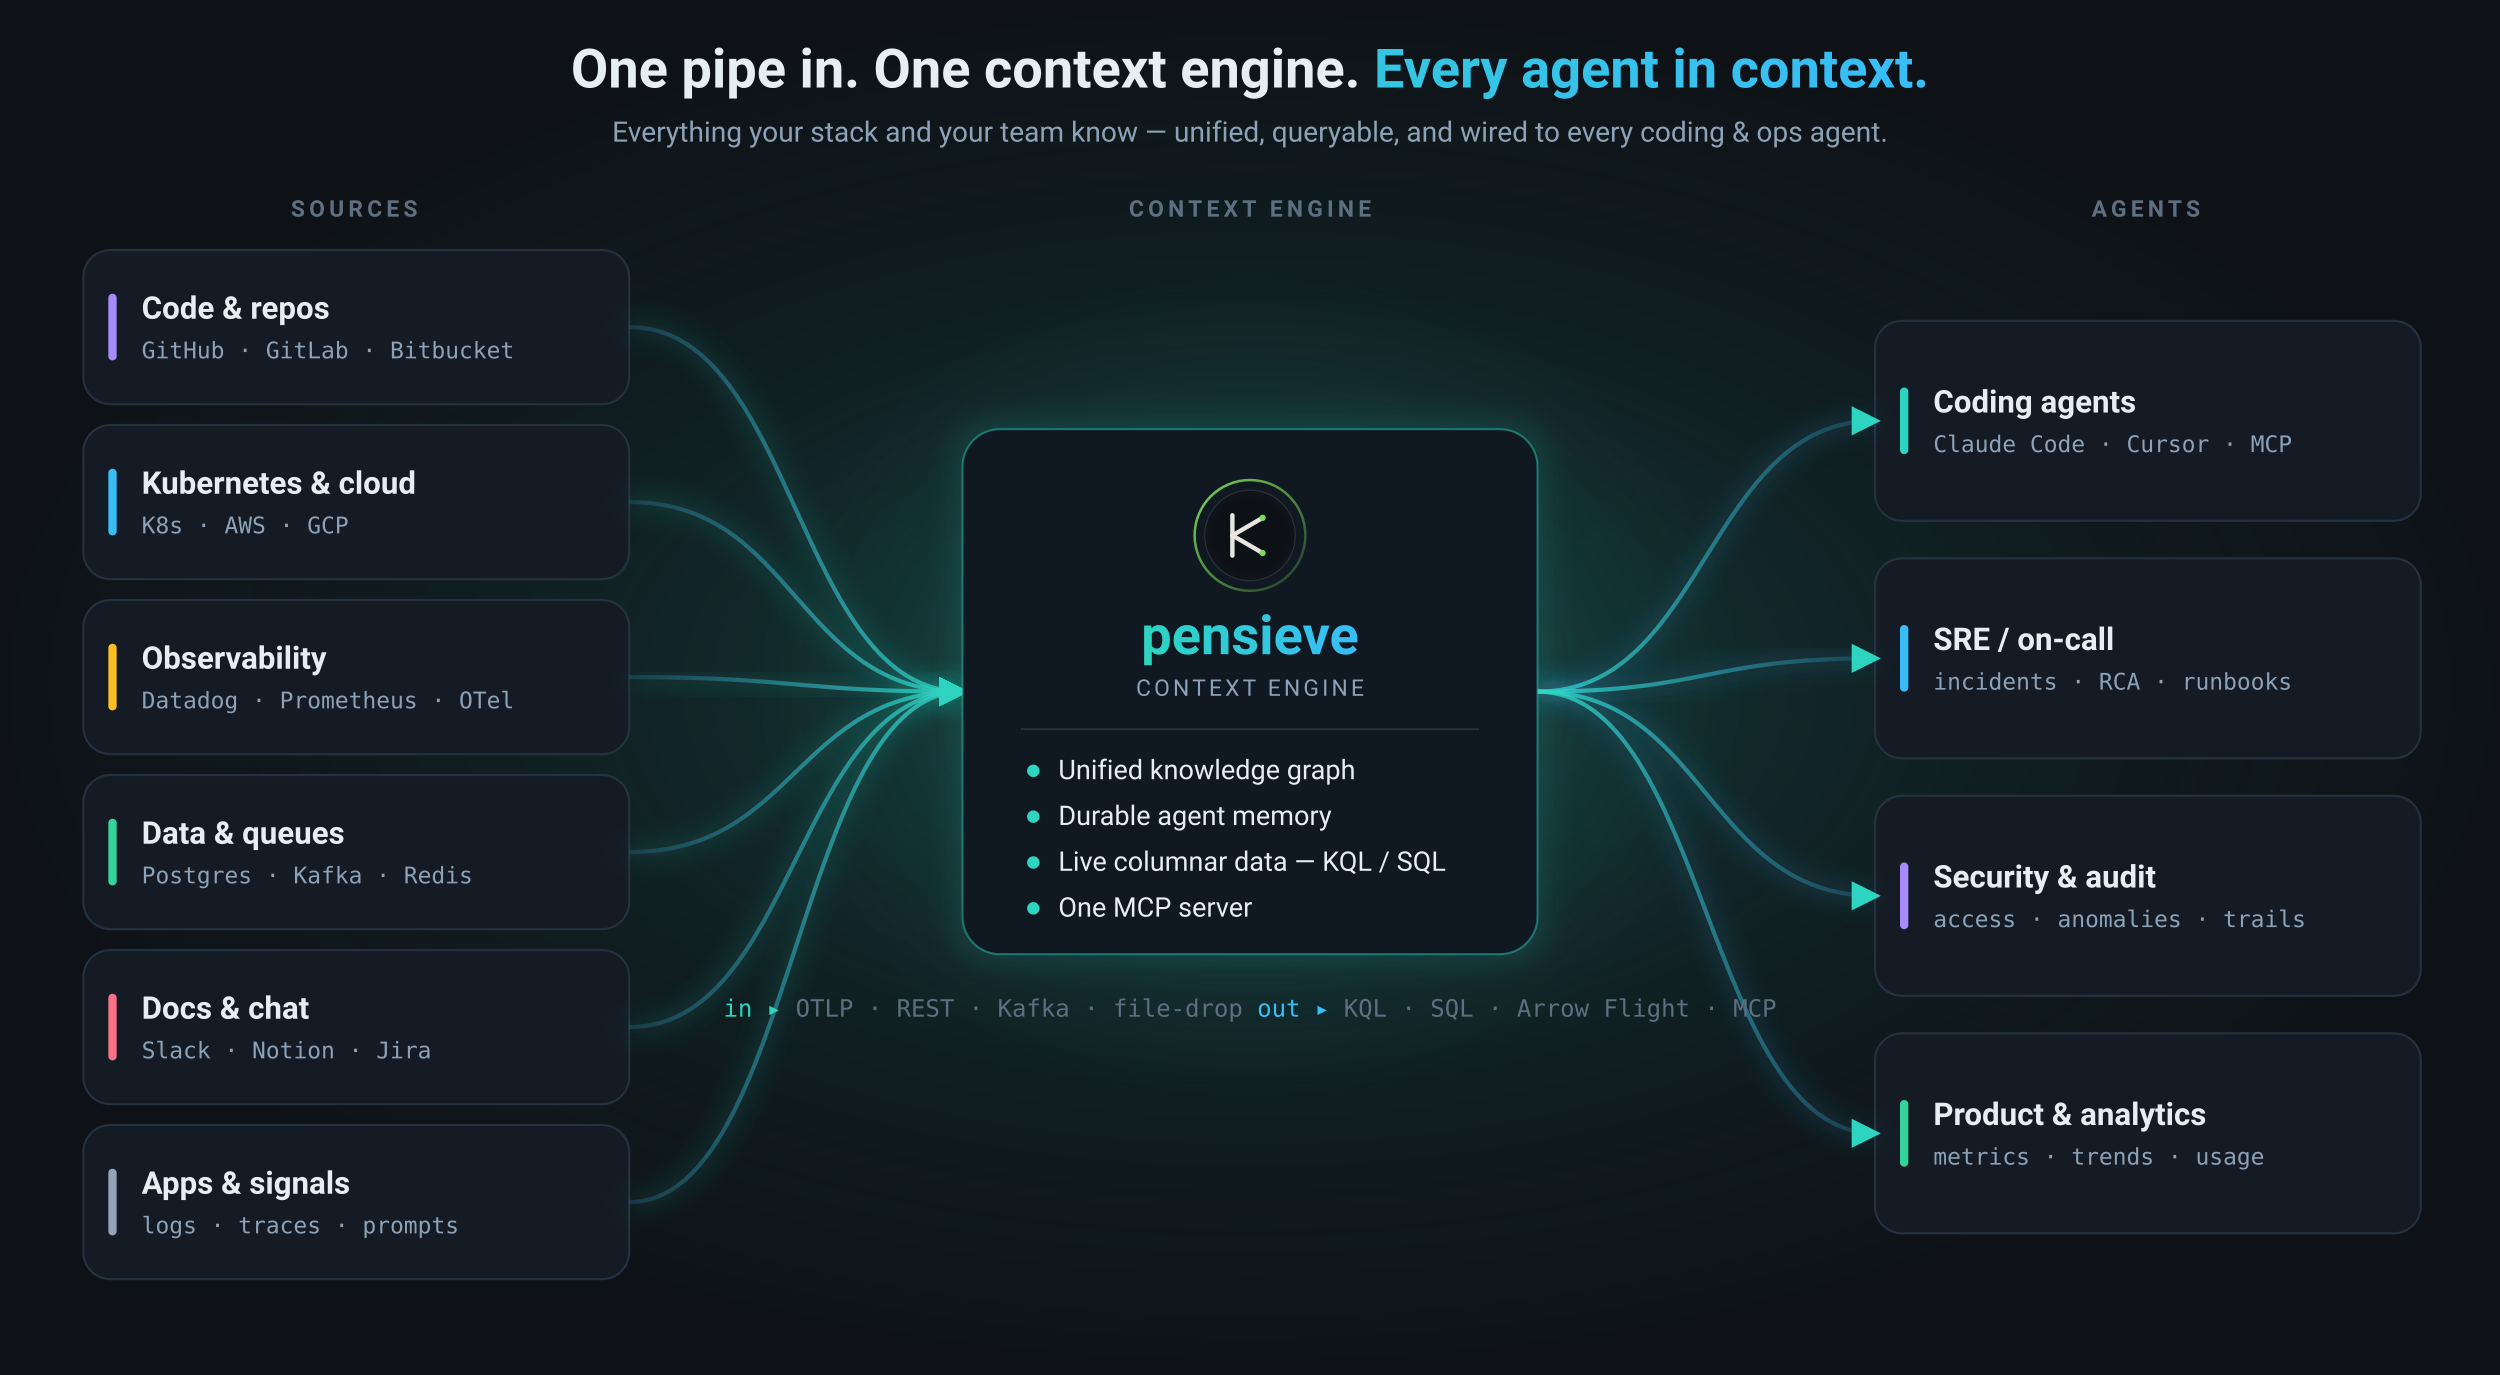
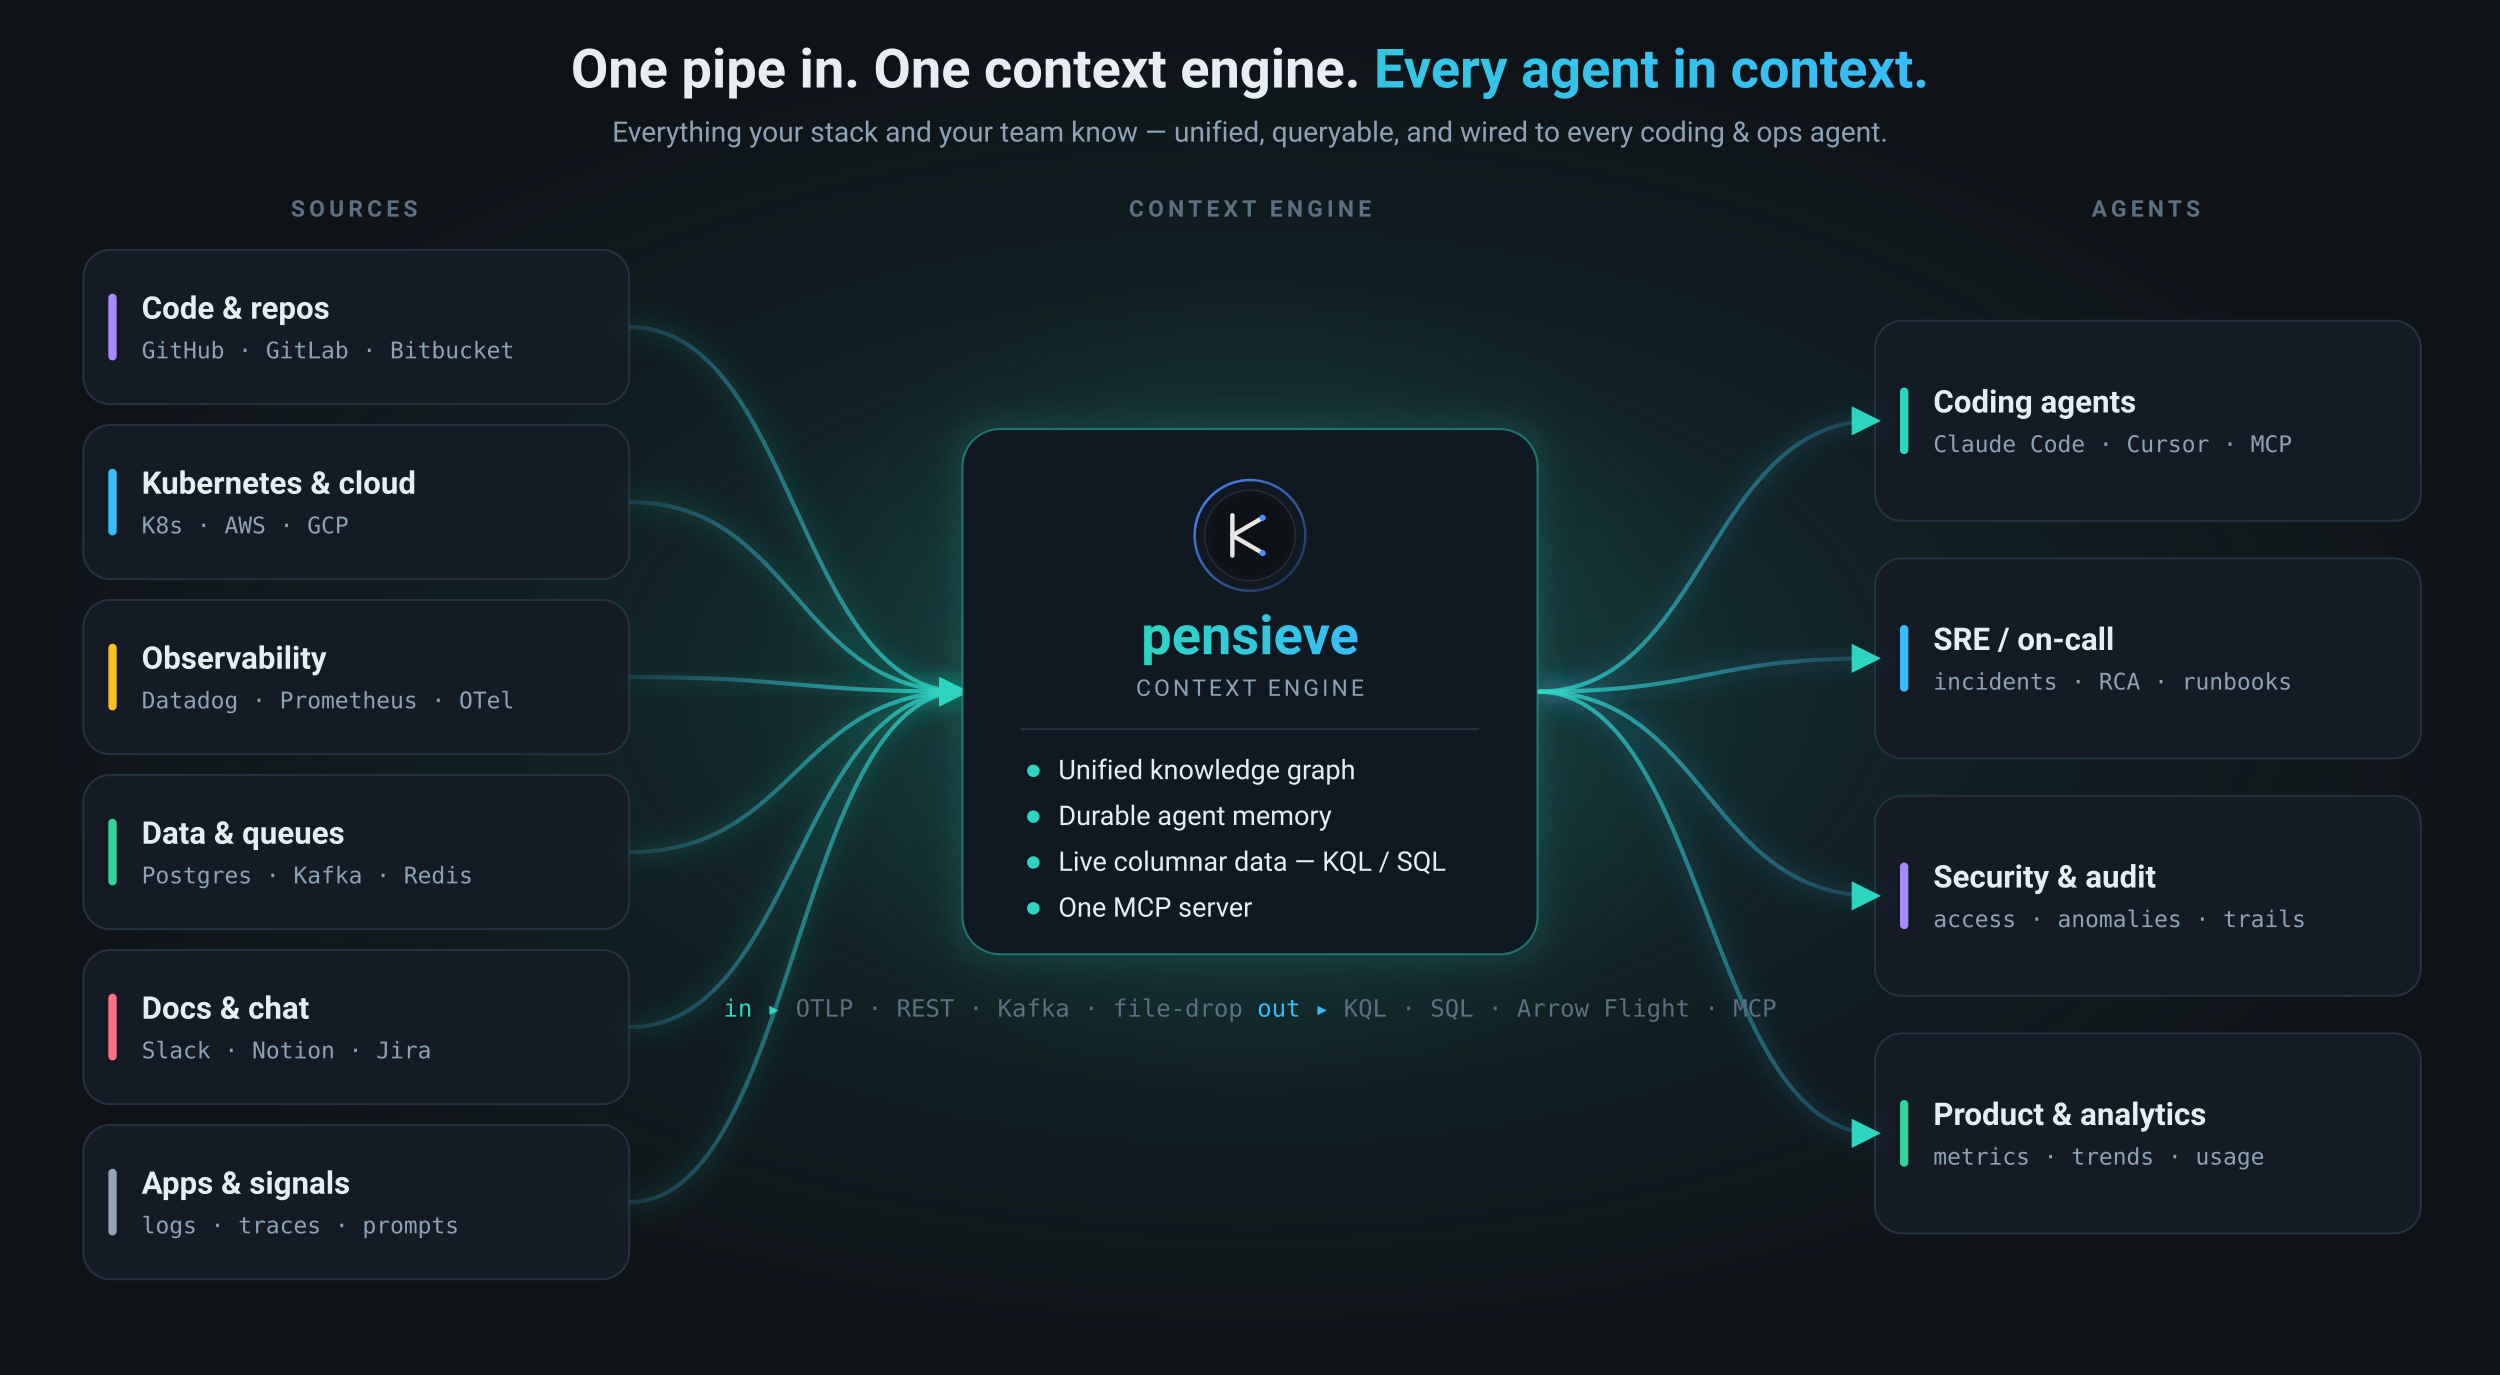
<svg xmlns="http://www.w3.org/2000/svg" viewBox="0 0 1200 660" font-family="IBM Plex Sans, ui-sans-serif, system-ui, -apple-system, Segoe UI, Roboto, sans-serif" role="img" aria-label="pensieve fan-in — your stack and your team's memory into one context engine, out to every agent">
  <defs>
    <linearGradient id="brand" x1="0" y1="0" x2="1" y2="0">
      <stop offset="0" stop-color="#2dd4bf" />
      <stop offset="1" stop-color="#38bdf8" />
    </linearGradient>
    <linearGradient id="flowIn" x1="0" y1="0" x2="1" y2="0">
      <stop offset="0" stop-color="#38bdf8" stop-opacity="0.15" />
      <stop offset="1" stop-color="#2dd4bf" stop-opacity="0.85" />
    </linearGradient>
    <linearGradient id="flowOut" x1="0" y1="0" x2="1" y2="0">
      <stop offset="0" stop-color="#2dd4bf" stop-opacity="0.85" />
      <stop offset="1" stop-color="#38bdf8" stop-opacity="0.15" />
    </linearGradient>
    <radialGradient id="glow" cx="50%" cy="50%" r="50%">
      <stop offset="0" stop-color="#2dd4bf" stop-opacity="0.22" />
      <stop offset="60%" stop-color="#2dd4bf" stop-opacity="0.06" />
      <stop offset="100%" stop-color="#2dd4bf" stop-opacity="0" />
    </radialGradient>
    <radialGradient id="kmCore" cx="50%" cy="50%" r="50%">
      <stop offset="0" stop-color="#0d1015" />
      <stop offset="80%" stop-color="#0d1015" />
      <stop offset="100%" stop-color="#11151b" />
    </radialGradient>
    <linearGradient id="kmRing" x1="0" y1="0" x2="1" y2="1">
-       <stop offset="0" stop-color="#7ed957" />
-       <stop offset="60%" stop-color="#7ed957" stop-opacity="0.5" />
-       <stop offset="100%" stop-color="#7ed957" stop-opacity="0.15" />
+       <stop offset="0" stop-color="#4C8DFF" />
+       <stop offset="60%" stop-color="#4C8DFF" stop-opacity="0.5" />
+       <stop offset="100%" stop-color="#4C8DFF" stop-opacity="0.15" />
    </linearGradient>
    <marker id="arr" viewBox="0 0 10 10" refX="8" refY="5" markerWidth="7" markerHeight="7" orient="auto-start-reverse">
      <path d="M0,0 L10,5 L0,10 Z" fill="#2dd4bf" />
    </marker>
    <filter id="soft" x="-30%" y="-30%" width="160%" height="160%">
      <feGaussianBlur stdDeviation="6" />
    </filter>
  </defs>
  <rect width="1200" height="660" fill="#0e1217" />
  <rect width="1200" height="660" fill="url(#glow)" />
  <ellipse cx="600.0" cy="330.0" rx="240" ry="200" fill="url(#glow)" />
  <text x="600.0" y="42" text-anchor="middle" font-size="26" font-weight="700" fill="#e6edf3">One pipe in. One context engine. <tspan fill="url(#brand)">Every agent in context.</tspan>
  </text>
  <text x="600.0" y="68" text-anchor="middle" font-size="13.5" fill="#8da2b6">Everything your stack and your team know — unified, queryable, and wired to every coding &amp; ops agent.</text>
  <text x="170" y="104" text-anchor="middle" font-size="11" font-weight="700" letter-spacing="2" fill="#5d6f80">SOURCES</text>
  <text x="600" y="104" text-anchor="middle" font-size="11" font-weight="700" letter-spacing="2" fill="#5d6f80">CONTEXT ENGINE</text>
  <text x="1030" y="104" text-anchor="middle" font-size="11" font-weight="700" letter-spacing="2" fill="#5d6f80">AGENTS</text>
  <rect x="40" y="120" width="262" height="74" rx="13" fill="#141b24" stroke="#243140" />
  <rect x="52" y="141.0" width="4" height="32" rx="2" fill="#a78bfa" />
  <text x="68" y="153.0" font-size="15" font-weight="600" fill="#e6edf3">Code &amp; repos</text>
  <text x="68" y="172.0" font-size="11" font-family="JetBrains Mono, ui-monospace, monospace" fill="#8da2b6">GitHub · GitLab · Bitbucket</text>
  <rect x="40" y="204" width="262" height="74" rx="13" fill="#141b24" stroke="#243140" />
  <rect x="52" y="225.0" width="4" height="32" rx="2" fill="#38bdf8" />
  <text x="68" y="237.0" font-size="15" font-weight="600" fill="#e6edf3">Kubernetes &amp; cloud</text>
  <text x="68" y="256.0" font-size="11" font-family="JetBrains Mono, ui-monospace, monospace" fill="#8da2b6">K8s · AWS · GCP</text>
  <rect x="40" y="288" width="262" height="74" rx="13" fill="#141b24" stroke="#243140" />
  <rect x="52" y="309.0" width="4" height="32" rx="2" fill="#fbbf24" />
  <text x="68" y="321.0" font-size="15" font-weight="600" fill="#e6edf3">Observability</text>
  <text x="68" y="340.0" font-size="11" font-family="JetBrains Mono, ui-monospace, monospace" fill="#8da2b6">Datadog · Prometheus · OTel</text>
  <rect x="40" y="372" width="262" height="74" rx="13" fill="#141b24" stroke="#243140" />
  <rect x="52" y="393.0" width="4" height="32" rx="2" fill="#34d399" />
  <text x="68" y="405.0" font-size="15" font-weight="600" fill="#e6edf3">Data &amp; queues</text>
  <text x="68" y="424.0" font-size="11" font-family="JetBrains Mono, ui-monospace, monospace" fill="#8da2b6">Postgres · Kafka · Redis</text>
  <rect x="40" y="456" width="262" height="74" rx="13" fill="#141b24" stroke="#243140" />
  <rect x="52" y="477.0" width="4" height="32" rx="2" fill="#fb7185" />
  <text x="68" y="489.0" font-size="15" font-weight="600" fill="#e6edf3">Docs &amp; chat</text>
  <text x="68" y="508.0" font-size="11" font-family="JetBrains Mono, ui-monospace, monospace" fill="#8da2b6">Slack · Notion · Jira</text>
  <rect x="40" y="540" width="262" height="74" rx="13" fill="#141b24" stroke="#243140" />
  <rect x="52" y="561.0" width="4" height="32" rx="2" fill="#94a3b8" />
  <text x="68" y="573.0" font-size="15" font-weight="600" fill="#e6edf3">Apps &amp; signals</text>
  <text x="68" y="592.0" font-size="11" font-family="JetBrains Mono, ui-monospace, monospace" fill="#8da2b6">logs · traces · prompts</text>
  <rect x="900" y="154" width="262" height="96" rx="13" fill="#141b24" stroke="#243140" />
  <rect x="912" y="186.0" width="4" height="32" rx="2" fill="#2dd4bf" />
  <text x="928" y="198.0" font-size="15" font-weight="600" fill="#e6edf3">Coding agents</text>
  <text x="928" y="217.0" font-size="11" font-family="JetBrains Mono, ui-monospace, monospace" fill="#8da2b6">Claude Code · Cursor · MCP</text>
  <rect x="900" y="268" width="262" height="96" rx="13" fill="#141b24" stroke="#243140" />
  <rect x="912" y="300.0" width="4" height="32" rx="2" fill="#38bdf8" />
  <text x="928" y="312.0" font-size="15" font-weight="600" fill="#e6edf3">SRE / on-call</text>
  <text x="928" y="331.0" font-size="11" font-family="JetBrains Mono, ui-monospace, monospace" fill="#8da2b6">incidents · RCA · runbooks</text>
  <rect x="900" y="382" width="262" height="96" rx="13" fill="#141b24" stroke="#243140" />
  <rect x="912" y="414.0" width="4" height="32" rx="2" fill="#a78bfa" />
  <text x="928" y="426.0" font-size="15" font-weight="600" fill="#e6edf3">Security &amp; audit</text>
  <text x="928" y="445.0" font-size="11" font-family="JetBrains Mono, ui-monospace, monospace" fill="#8da2b6">access · anomalies · trails</text>
  <rect x="900" y="496" width="262" height="96" rx="13" fill="#141b24" stroke="#243140" />
  <rect x="912" y="528.0" width="4" height="32" rx="2" fill="#34d399" />
  <text x="928" y="540.0" font-size="15" font-weight="600" fill="#e6edf3">Product &amp; analytics</text>
  <text x="928" y="559.0" font-size="11" font-family="JetBrains Mono, ui-monospace, monospace" fill="#8da2b6">metrics · trends · usage</text>
  <path d="M 302 157.0 C 382.0 157.0 382.0 332.0 462 332.0" fill="none" stroke="#2dd4bf" stroke-opacity="0.18" stroke-width="6" filter="url(#soft)" />
  <path d="M 302 157.0 C 382.0 157.0 382.0 332.0 462 332.0" fill="none" stroke="url(#flowIn)" stroke-width="2" marker-end="url(#arr)" />
  <path d="M 302 241.0 C 382.0 241.0 382.0 332.0 462 332.0" fill="none" stroke="#2dd4bf" stroke-opacity="0.18" stroke-width="6" filter="url(#soft)" />
  <path d="M 302 241.0 C 382.0 241.0 382.0 332.0 462 332.0" fill="none" stroke="url(#flowIn)" stroke-width="2" marker-end="url(#arr)" />
  <path d="M 302 325.0 C 382.0 325.0 382.0 332.0 462 332.0" fill="none" stroke="#2dd4bf" stroke-opacity="0.18" stroke-width="6" filter="url(#soft)" />
  <path d="M 302 325.0 C 382.0 325.0 382.0 332.0 462 332.0" fill="none" stroke="url(#flowIn)" stroke-width="2" marker-end="url(#arr)" />
  <path d="M 302 409.0 C 382.0 409.0 382.0 332.0 462 332.0" fill="none" stroke="#2dd4bf" stroke-opacity="0.18" stroke-width="6" filter="url(#soft)" />
  <path d="M 302 409.0 C 382.0 409.0 382.0 332.0 462 332.0" fill="none" stroke="url(#flowIn)" stroke-width="2" marker-end="url(#arr)" />
  <path d="M 302 493.0 C 382.0 493.0 382.0 332.0 462 332.0" fill="none" stroke="#2dd4bf" stroke-opacity="0.18" stroke-width="6" filter="url(#soft)" />
  <path d="M 302 493.0 C 382.0 493.0 382.0 332.0 462 332.0" fill="none" stroke="url(#flowIn)" stroke-width="2" marker-end="url(#arr)" />
  <path d="M 302 577.0 C 382.0 577.0 382.0 332.0 462 332.0" fill="none" stroke="#2dd4bf" stroke-opacity="0.18" stroke-width="6" filter="url(#soft)" />
  <path d="M 302 577.0 C 382.0 577.0 382.0 332.0 462 332.0" fill="none" stroke="url(#flowIn)" stroke-width="2" marker-end="url(#arr)" />
  <path d="M 738 332.0 C 819.0 332.0 819.0 202.0 900 202.0" fill="none" stroke="#38bdf8" stroke-opacity="0.18" stroke-width="6" filter="url(#soft)" />
  <path d="M 738 332.0 C 819.0 332.0 819.0 202.0 900 202.0" fill="none" stroke="url(#flowOut)" stroke-width="2" marker-end="url(#arr)" />
  <path d="M 738 332.0 C 819.0 332.0 819.0 316.0 900 316.0" fill="none" stroke="#38bdf8" stroke-opacity="0.18" stroke-width="6" filter="url(#soft)" />
  <path d="M 738 332.0 C 819.0 332.0 819.0 316.0 900 316.0" fill="none" stroke="url(#flowOut)" stroke-width="2" marker-end="url(#arr)" />
  <path d="M 738 332.0 C 819.0 332.0 819.0 430.0 900 430.0" fill="none" stroke="#38bdf8" stroke-opacity="0.18" stroke-width="6" filter="url(#soft)" />
  <path d="M 738 332.0 C 819.0 332.0 819.0 430.0 900 430.0" fill="none" stroke="url(#flowOut)" stroke-width="2" marker-end="url(#arr)" />
  <path d="M 738 332.0 C 819.0 332.0 819.0 544.0 900 544.0" fill="none" stroke="#38bdf8" stroke-opacity="0.18" stroke-width="6" filter="url(#soft)" />
  <path d="M 738 332.0 C 819.0 332.0 819.0 544.0 900 544.0" fill="none" stroke="url(#flowOut)" stroke-width="2" marker-end="url(#arr)" />
  <rect x="456" y="200" width="288" height="264" rx="20" fill="#2dd4bf" opacity="0.10" filter="url(#soft)" />
  <rect x="462" y="206" width="276" height="252" rx="18" fill="#101822" stroke="#2dd4bf" stroke-opacity="0.45" />
  <g transform="translate(571.0 228) scale(0.6042)">
    <circle cx="48" cy="48" r="44" fill="none" stroke="url(#kmRing)" stroke-width="2" />
    <circle cx="48" cy="48" r="36" fill="url(#kmCore)" stroke="#2a2e36" stroke-width="1" />
    <g stroke="#e8e6e0" stroke-width="3.5" stroke-linecap="round" fill="none">
      <line x1="34" y1="32" x2="34" y2="64" />
      <line x1="34" y1="48" x2="58" y2="34" />
      <line x1="34" y1="48" x2="58" y2="62" />
    </g>
-     <circle cx="58" cy="34" r="2.5" fill="#7ed957" />
-     <circle cx="58" cy="62" r="2.5" fill="#7ed957" />
+     <circle cx="58" cy="34" r="2.5" fill="#4C8DFF" />
+     <circle cx="58" cy="62" r="2.5" fill="#4C8DFF" />
  </g>
  <text x="600.0" y="314" text-anchor="middle" font-size="26" font-weight="700" fill="url(#brand)">pensieve</text>
  <text x="600.0" y="334" text-anchor="middle" font-size="11" letter-spacing="1.5" fill="#8da2b6">CONTEXT ENGINE</text>
  <line x1="490" y1="350" x2="710" y2="350" stroke="#243140" />
  <circle cx="496" cy="370" r="3" fill="#2dd4bf" />
  <text x="508" y="374" font-size="13" fill="#e6edf3">Unified knowledge graph</text>
  <circle cx="496" cy="392" r="3" fill="#2dd4bf" />
  <text x="508" y="396" font-size="13" fill="#e6edf3">Durable agent memory</text>
  <circle cx="496" cy="414" r="3" fill="#2dd4bf" />
  <text x="508" y="418" font-size="13" fill="#e6edf3">Live columnar data — KQL / SQL</text>
  <circle cx="496" cy="436" r="3" fill="#2dd4bf" />
  <text x="508" y="440" font-size="13" fill="#e6edf3">One MCP server</text>
  <text x="600.0" y="488" text-anchor="middle" font-size="11.5" font-family="JetBrains Mono, ui-monospace, monospace" fill="#5d6f80">
    <tspan fill="#2dd4bf">in ▸</tspan> OTLP · REST · Kafka · file-drop      <tspan fill="#38bdf8">out ▸</tspan> KQL · SQL · Arrow Flight · MCP</text>
</svg>
